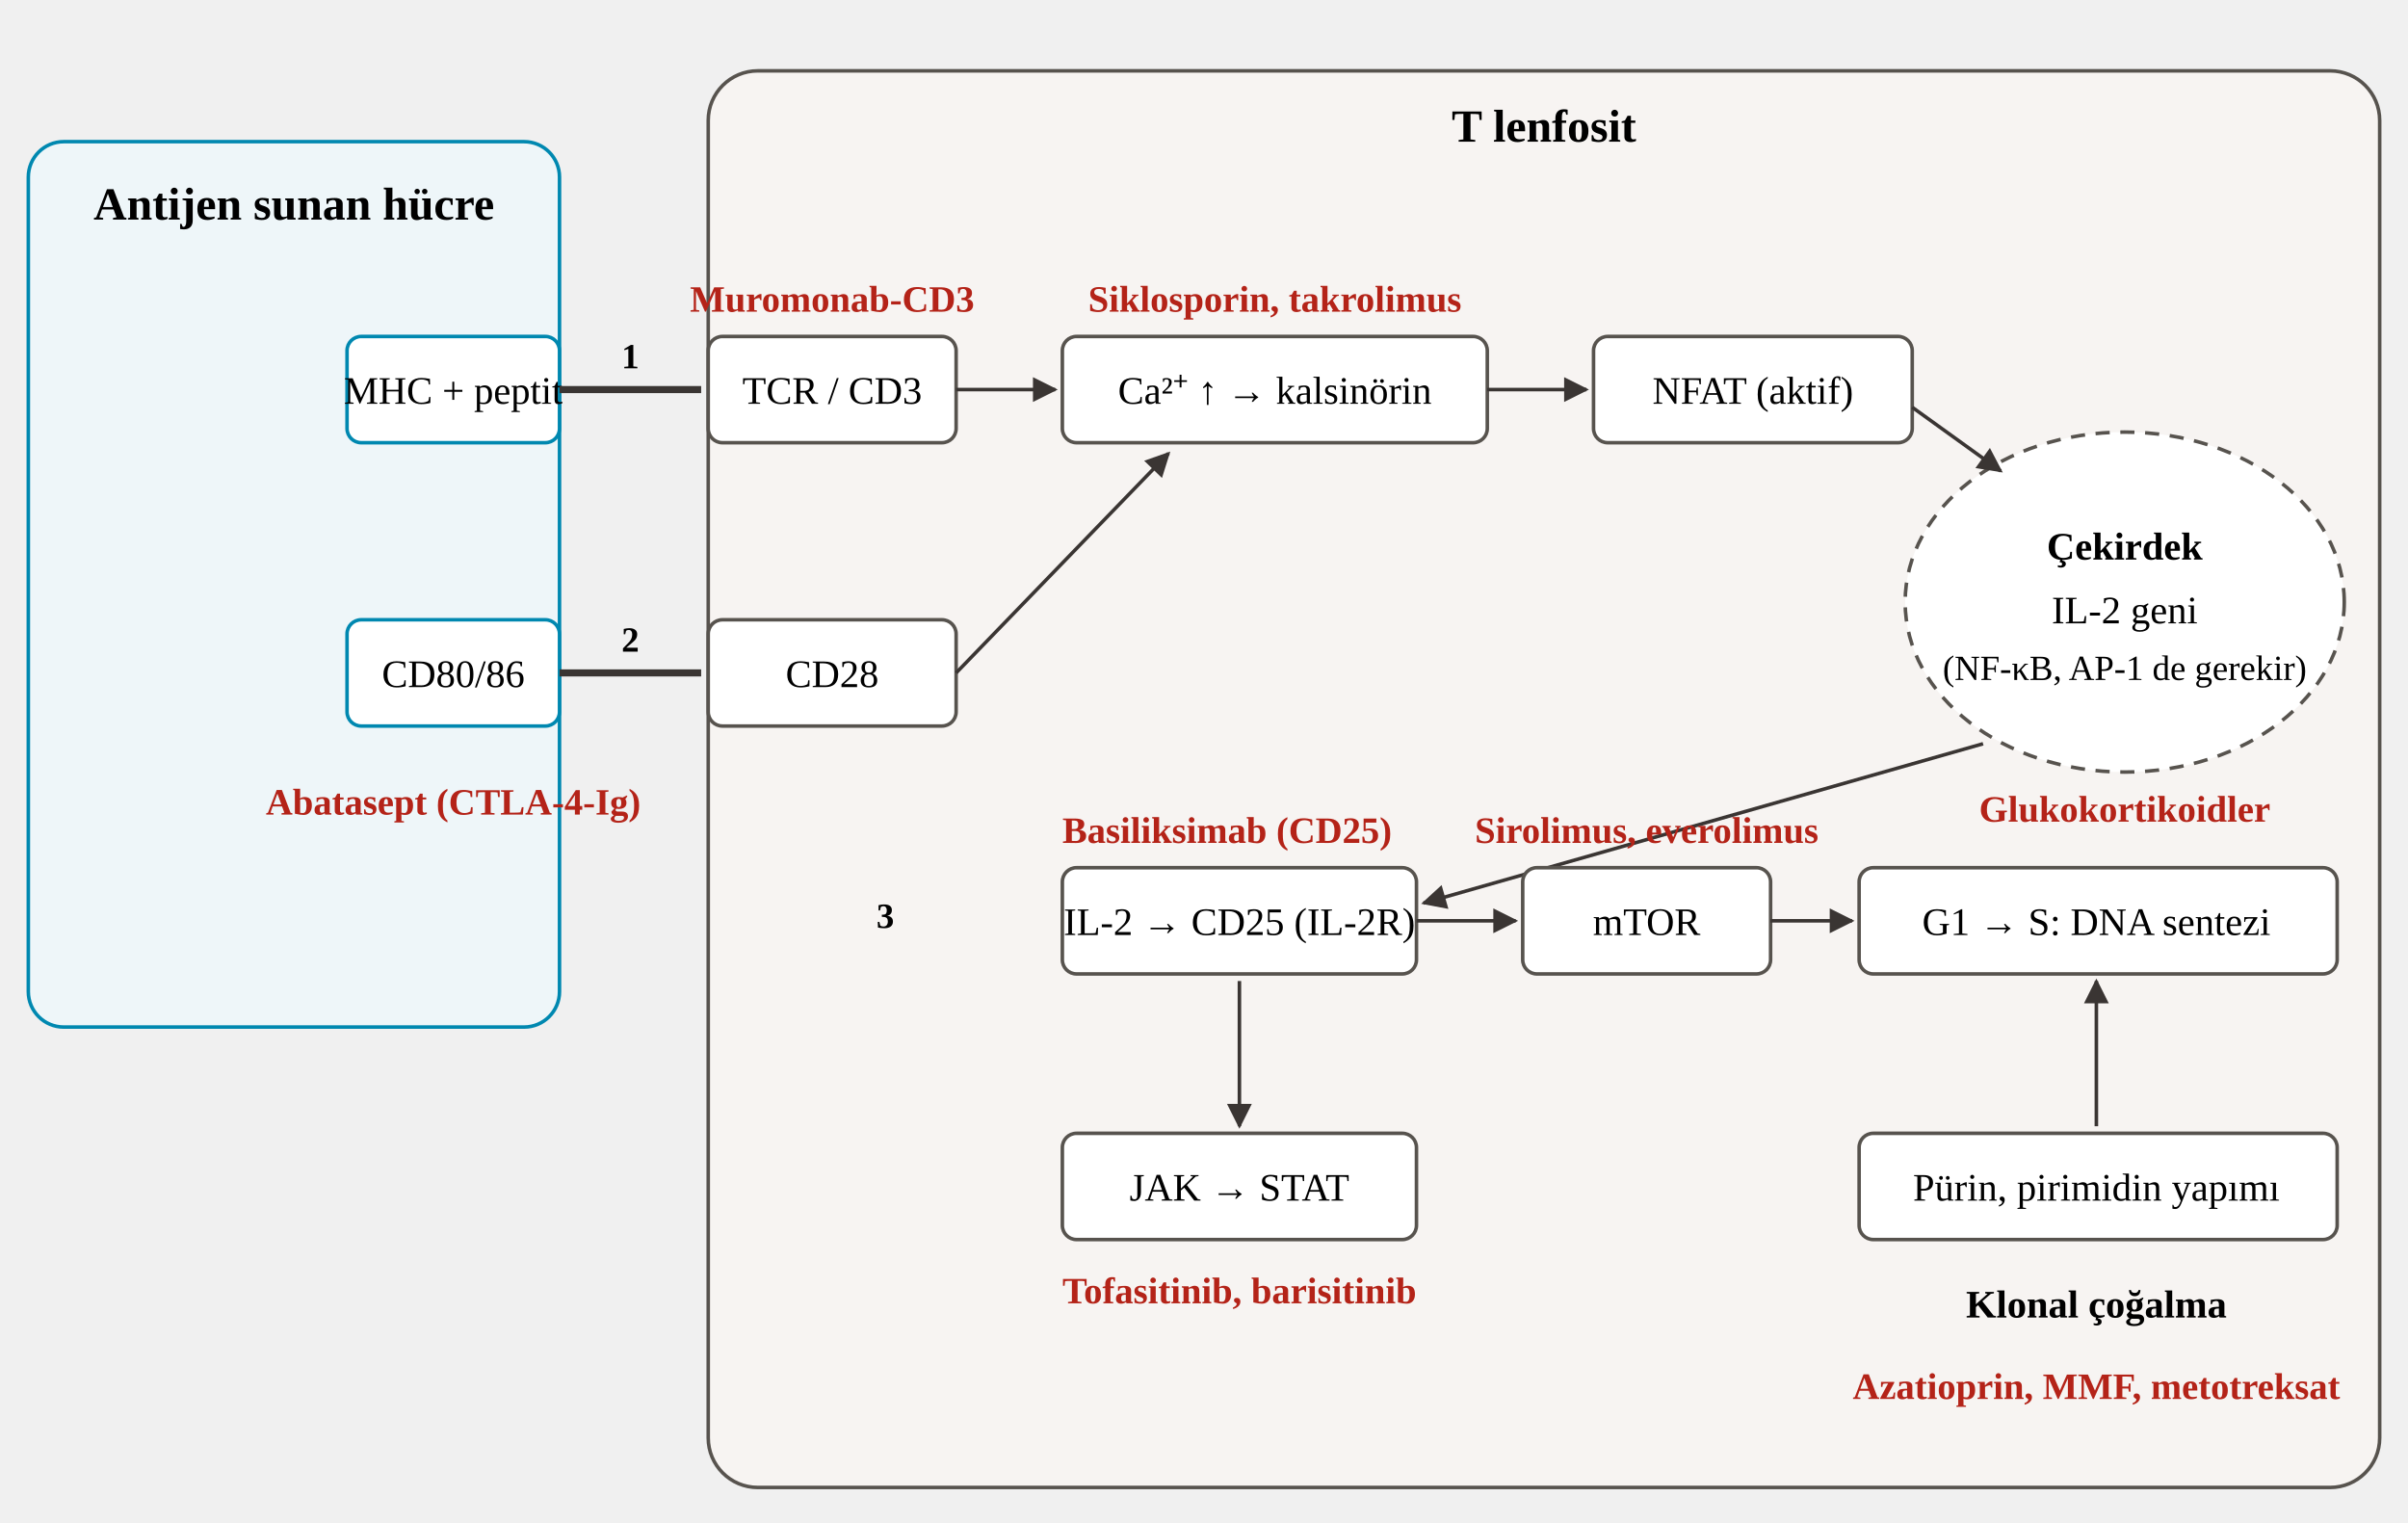
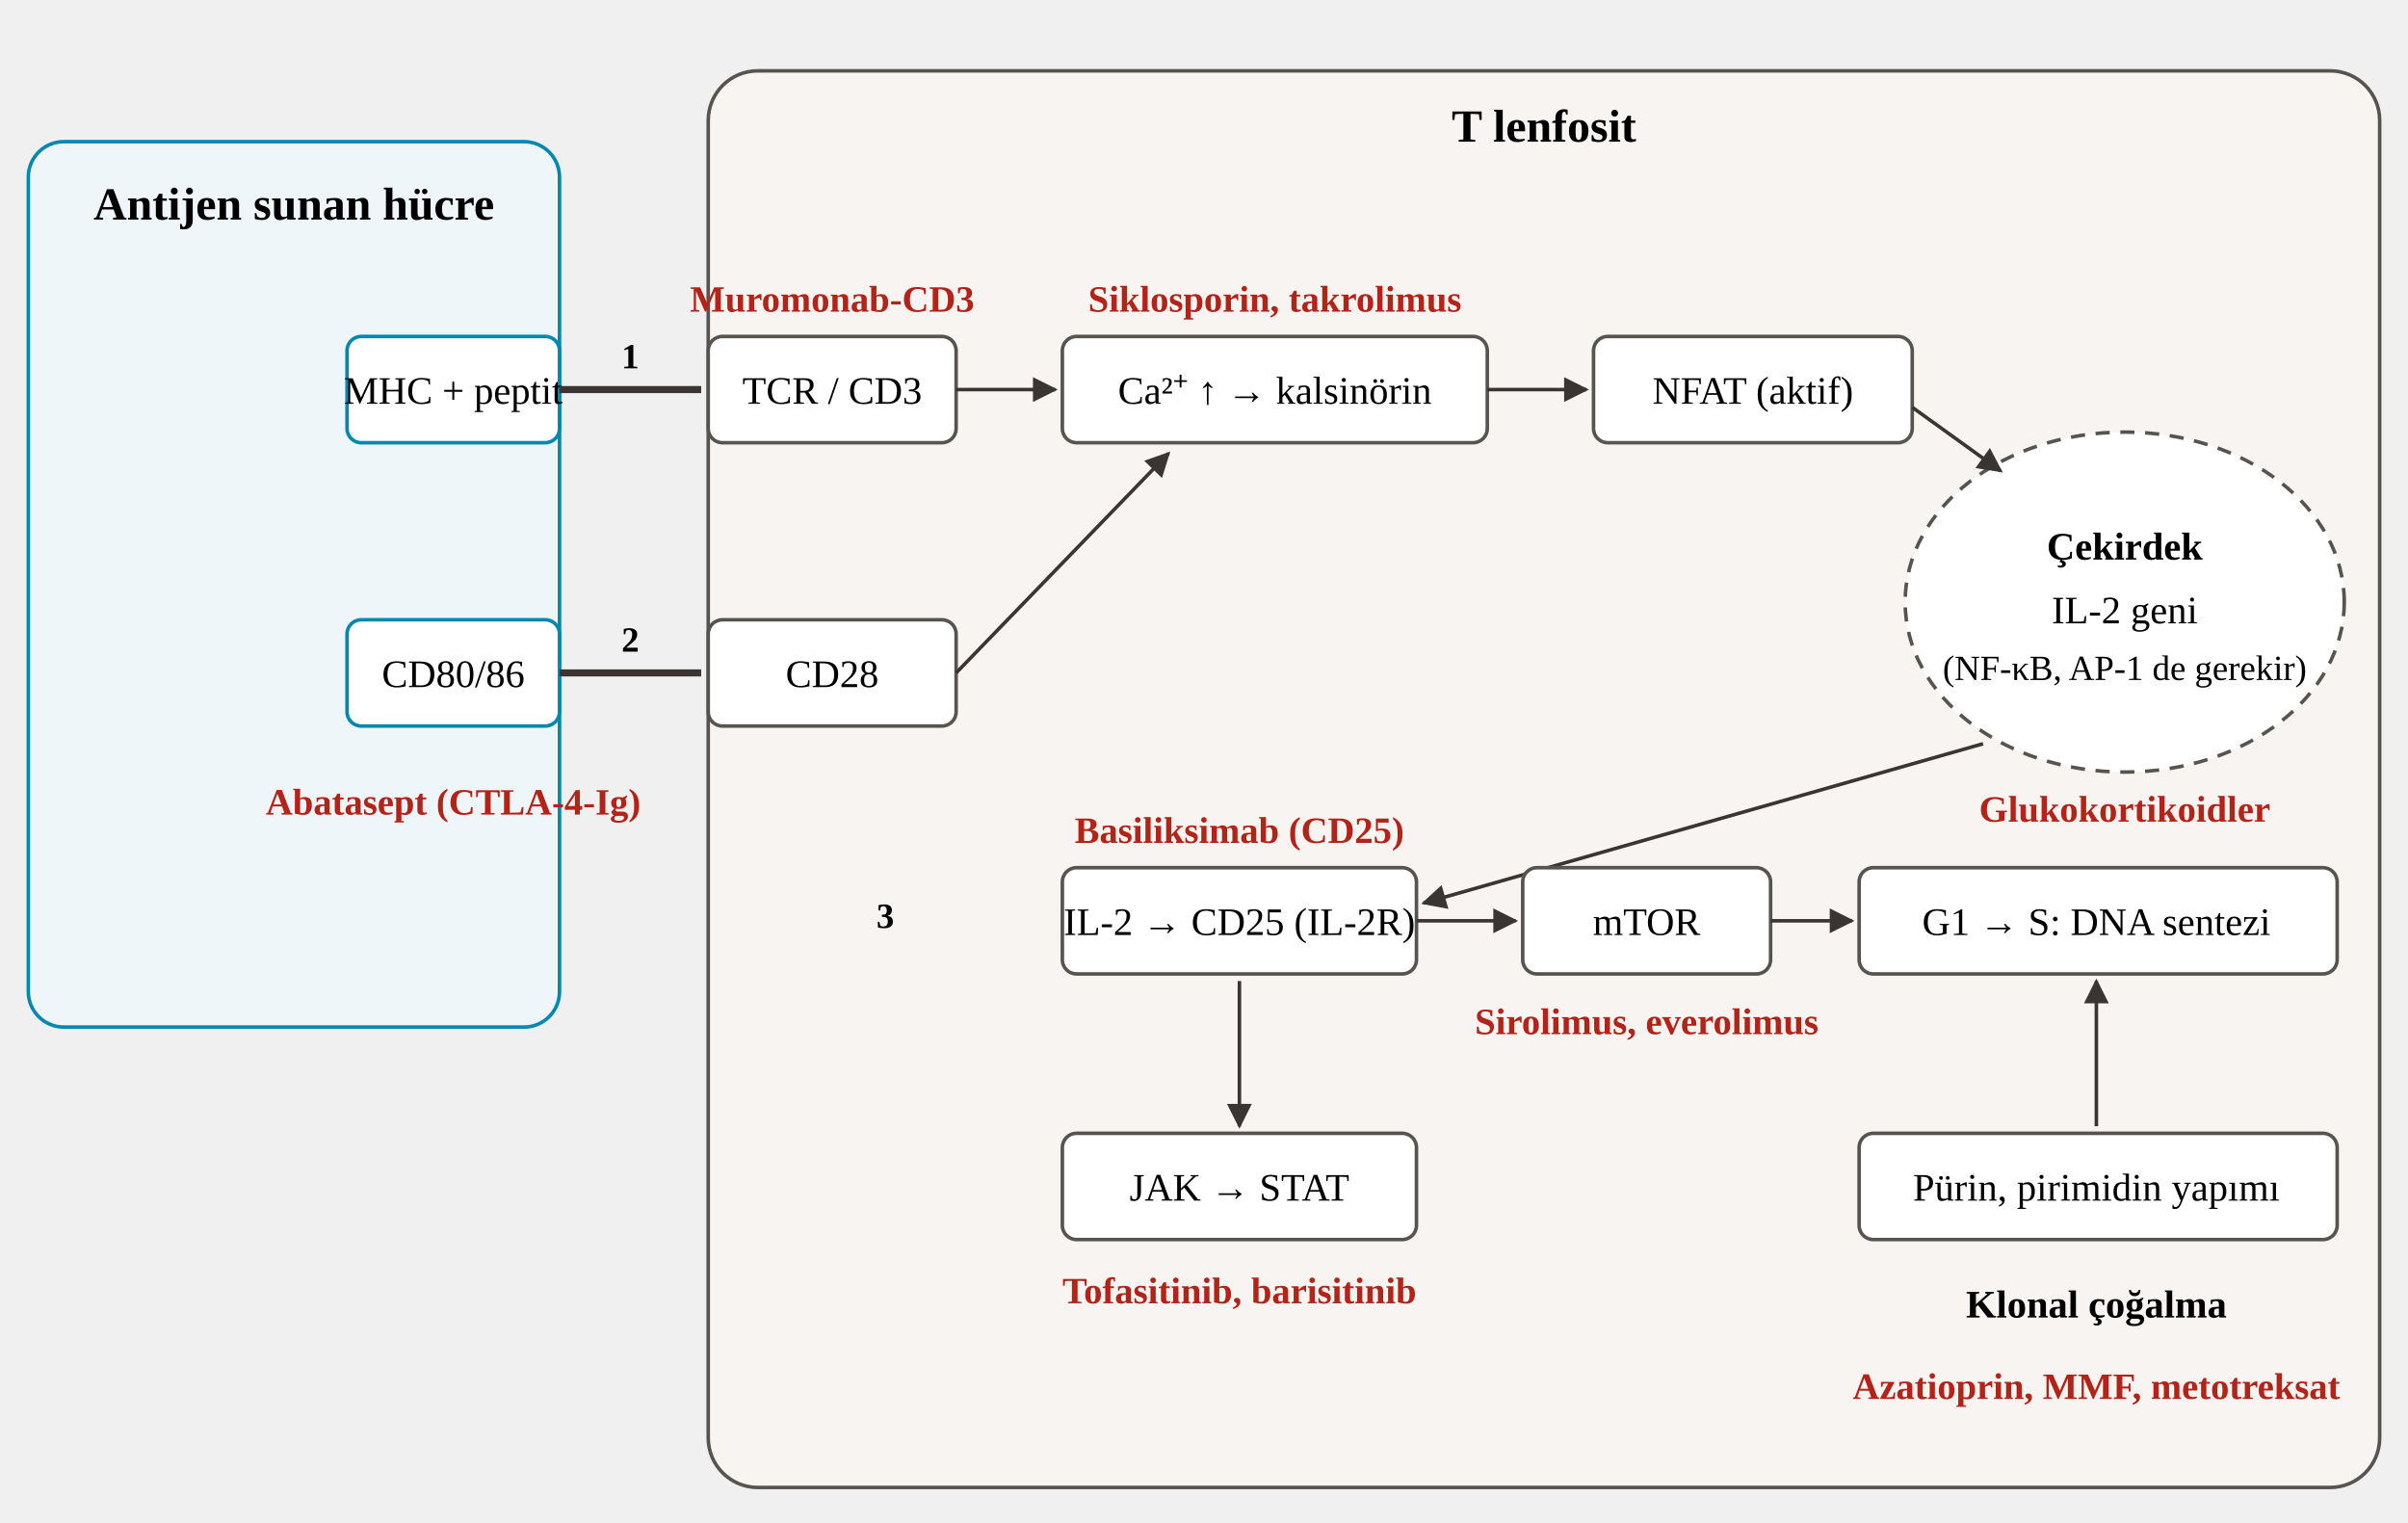
<svg viewBox="0 0 680 430" width="100%" style="display:block;font-family:Source Serif 4,Georgia,serif" role="img" aria-label="T lenfositin uc sinyalle aktivasyonu ve immunsupresif ilaclarin etki noktalari">
  <defs>
    <marker id="ok" viewBox="0 0 10 10" refX="9" refY="5" markerWidth="7" markerHeight="7" orient="auto">
      <path d="M0,0 L10,5 L0,10 z" fill="#3a3533" />
    </marker>
  </defs>
  <rect x="8" y="40" width="150" height="250" rx="10" fill="#eef6f9" stroke="#0088b0" />
  <text x="83" y="62" text-anchor="middle" font-size="13" font-weight="700">Antijen sunan hücre</text>
  <rect x="98" y="95" width="60" height="30" rx="4" fill="#fff" stroke="#0088b0" />
  <text x="128" y="114" text-anchor="middle" font-size="11">MHC + peptit</text>
  <rect x="98" y="175" width="60" height="30" rx="4" fill="#fff" stroke="#0088b0" />
  <text x="128" y="194" text-anchor="middle" font-size="11">CD80/86</text>
  <rect x="200" y="20" width="472" height="400" rx="14" fill="#f7f4f2" stroke="#57534e" />
  <text x="436" y="40" text-anchor="middle" font-size="13" font-weight="700">T lenfosit</text>
  <rect x="200" y="95" width="70" height="30" rx="4" fill="#fff" stroke="#57534e" />
  <text x="235" y="114" text-anchor="middle" font-size="11">TCR / CD3</text>
  <rect x="200" y="175" width="70" height="30" rx="4" fill="#fff" stroke="#57534e" />
  <text x="235" y="194" text-anchor="middle" font-size="11">CD28</text>
  <line x1="158" y1="110" x2="198" y2="110" stroke="#3a3533" stroke-width="2" />
  <line x1="158" y1="190" x2="198" y2="190" stroke="#3a3533" stroke-width="2" />
  <text x="178" y="104" text-anchor="middle" font-size="10" font-weight="700">1</text>
  <text x="178" y="184" text-anchor="middle" font-size="10" font-weight="700">2</text>
  <rect x="300" y="95" width="120" height="30" rx="4" fill="#fff" stroke="#57534e" />
  <text x="360" y="114" text-anchor="middle" font-size="11">Ca²⁺ ↑ → kalsinörin</text>
  <line x1="270" y1="110" x2="298" y2="110" stroke="#3a3533" marker-end="url(#ok)" />
  <line x1="270" y1="190" x2="330" y2="128" stroke="#3a3533" marker-end="url(#ok)" />
  <rect x="450" y="95" width="90" height="30" rx="4" fill="#fff" stroke="#57534e" />
  <text x="495" y="114" text-anchor="middle" font-size="11">NFAT (aktif)</text>
  <line x1="420" y1="110" x2="448" y2="110" stroke="#3a3533" marker-end="url(#ok)" />
  <ellipse cx="600" cy="170" rx="62" ry="48" fill="#fff" stroke="#57534e" stroke-dasharray="4 3" />
  <text x="600" y="158" text-anchor="middle" font-size="11" font-weight="700">Çekirdek</text>
  <text x="600" y="176" text-anchor="middle" font-size="11">IL-2 geni</text>
  <text x="600" y="192" text-anchor="middle" font-size="10">(NF-κB, AP-1 de gerekir)</text>
  <line x1="540" y1="115" x2="565" y2="133" stroke="#3a3533" marker-end="url(#ok)" />
  <rect x="300" y="245" width="100" height="30" rx="4" fill="#fff" stroke="#57534e" />
  <text x="350" y="264" text-anchor="middle" font-size="11">IL-2 → CD25 (IL-2R)</text>
  <line x1="560" y1="210" x2="402" y2="255" stroke="#3a3533" marker-end="url(#ok)" />
  <text x="250" y="262" text-anchor="middle" font-size="10" font-weight="700">3</text>
  <rect x="430" y="245" width="70" height="30" rx="4" fill="#fff" stroke="#57534e" />
  <text x="465" y="264" text-anchor="middle" font-size="11">mTOR</text>
  <line x1="400" y1="260" x2="428" y2="260" stroke="#3a3533" marker-end="url(#ok)" />
  <rect x="300" y="320" width="100" height="30" rx="4" fill="#fff" stroke="#57534e" />
  <text x="350" y="339" text-anchor="middle" font-size="11">JAK → STAT</text>
  <line x1="350" y1="277" x2="350" y2="318" stroke="#3a3533" marker-end="url(#ok)" />
  <rect x="525" y="245" width="135" height="30" rx="4" fill="#fff" stroke="#57534e" />
  <text x="592" y="264" text-anchor="middle" font-size="11">G1 → S: DNA sentezi</text>
  <line x1="500" y1="260" x2="523" y2="260" stroke="#3a3533" marker-end="url(#ok)" />
  <rect x="525" y="320" width="135" height="30" rx="4" fill="#fff" stroke="#57534e" />
  <text x="592" y="339" text-anchor="middle" font-size="11">Pürin, pirimidin yapımı</text>
  <line x1="592" y1="318" x2="592" y2="277" stroke="#3a3533" marker-end="url(#ok)" />
  <text x="592" y="372" text-anchor="middle" font-size="11" font-weight="700">Klonal çoğalma</text>
  <g font-size="10.5" fill="#b42318" font-weight="700">
    <text x="235" y="88" text-anchor="middle">Muromonab-CD3</text>
    <text x="128" y="230" text-anchor="middle">Abatasept (CTLA-4-Ig)</text>
    <text x="360" y="88" text-anchor="middle">Siklosporin, takrolimus</text>
-     <text x="300" y="238" text-anchor="start">Basiliksimab (CD25)</text>
-     <text x="465" y="238" text-anchor="middle">Sirolimus, everolimus</text>
+     <text x="350" y="238" text-anchor="middle">Basiliksimab (CD25)</text>
+     <text x="465" y="292" text-anchor="middle">Sirolimus, everolimus</text>
    <text x="350" y="368" text-anchor="middle">Tofasitinib, barisitinib</text>
    <text x="592" y="395" text-anchor="middle">Azatioprin, MMF, metotreksat</text>
    <text x="600" y="232" text-anchor="middle">Glukokortikoidler</text>
  </g>
</svg>
